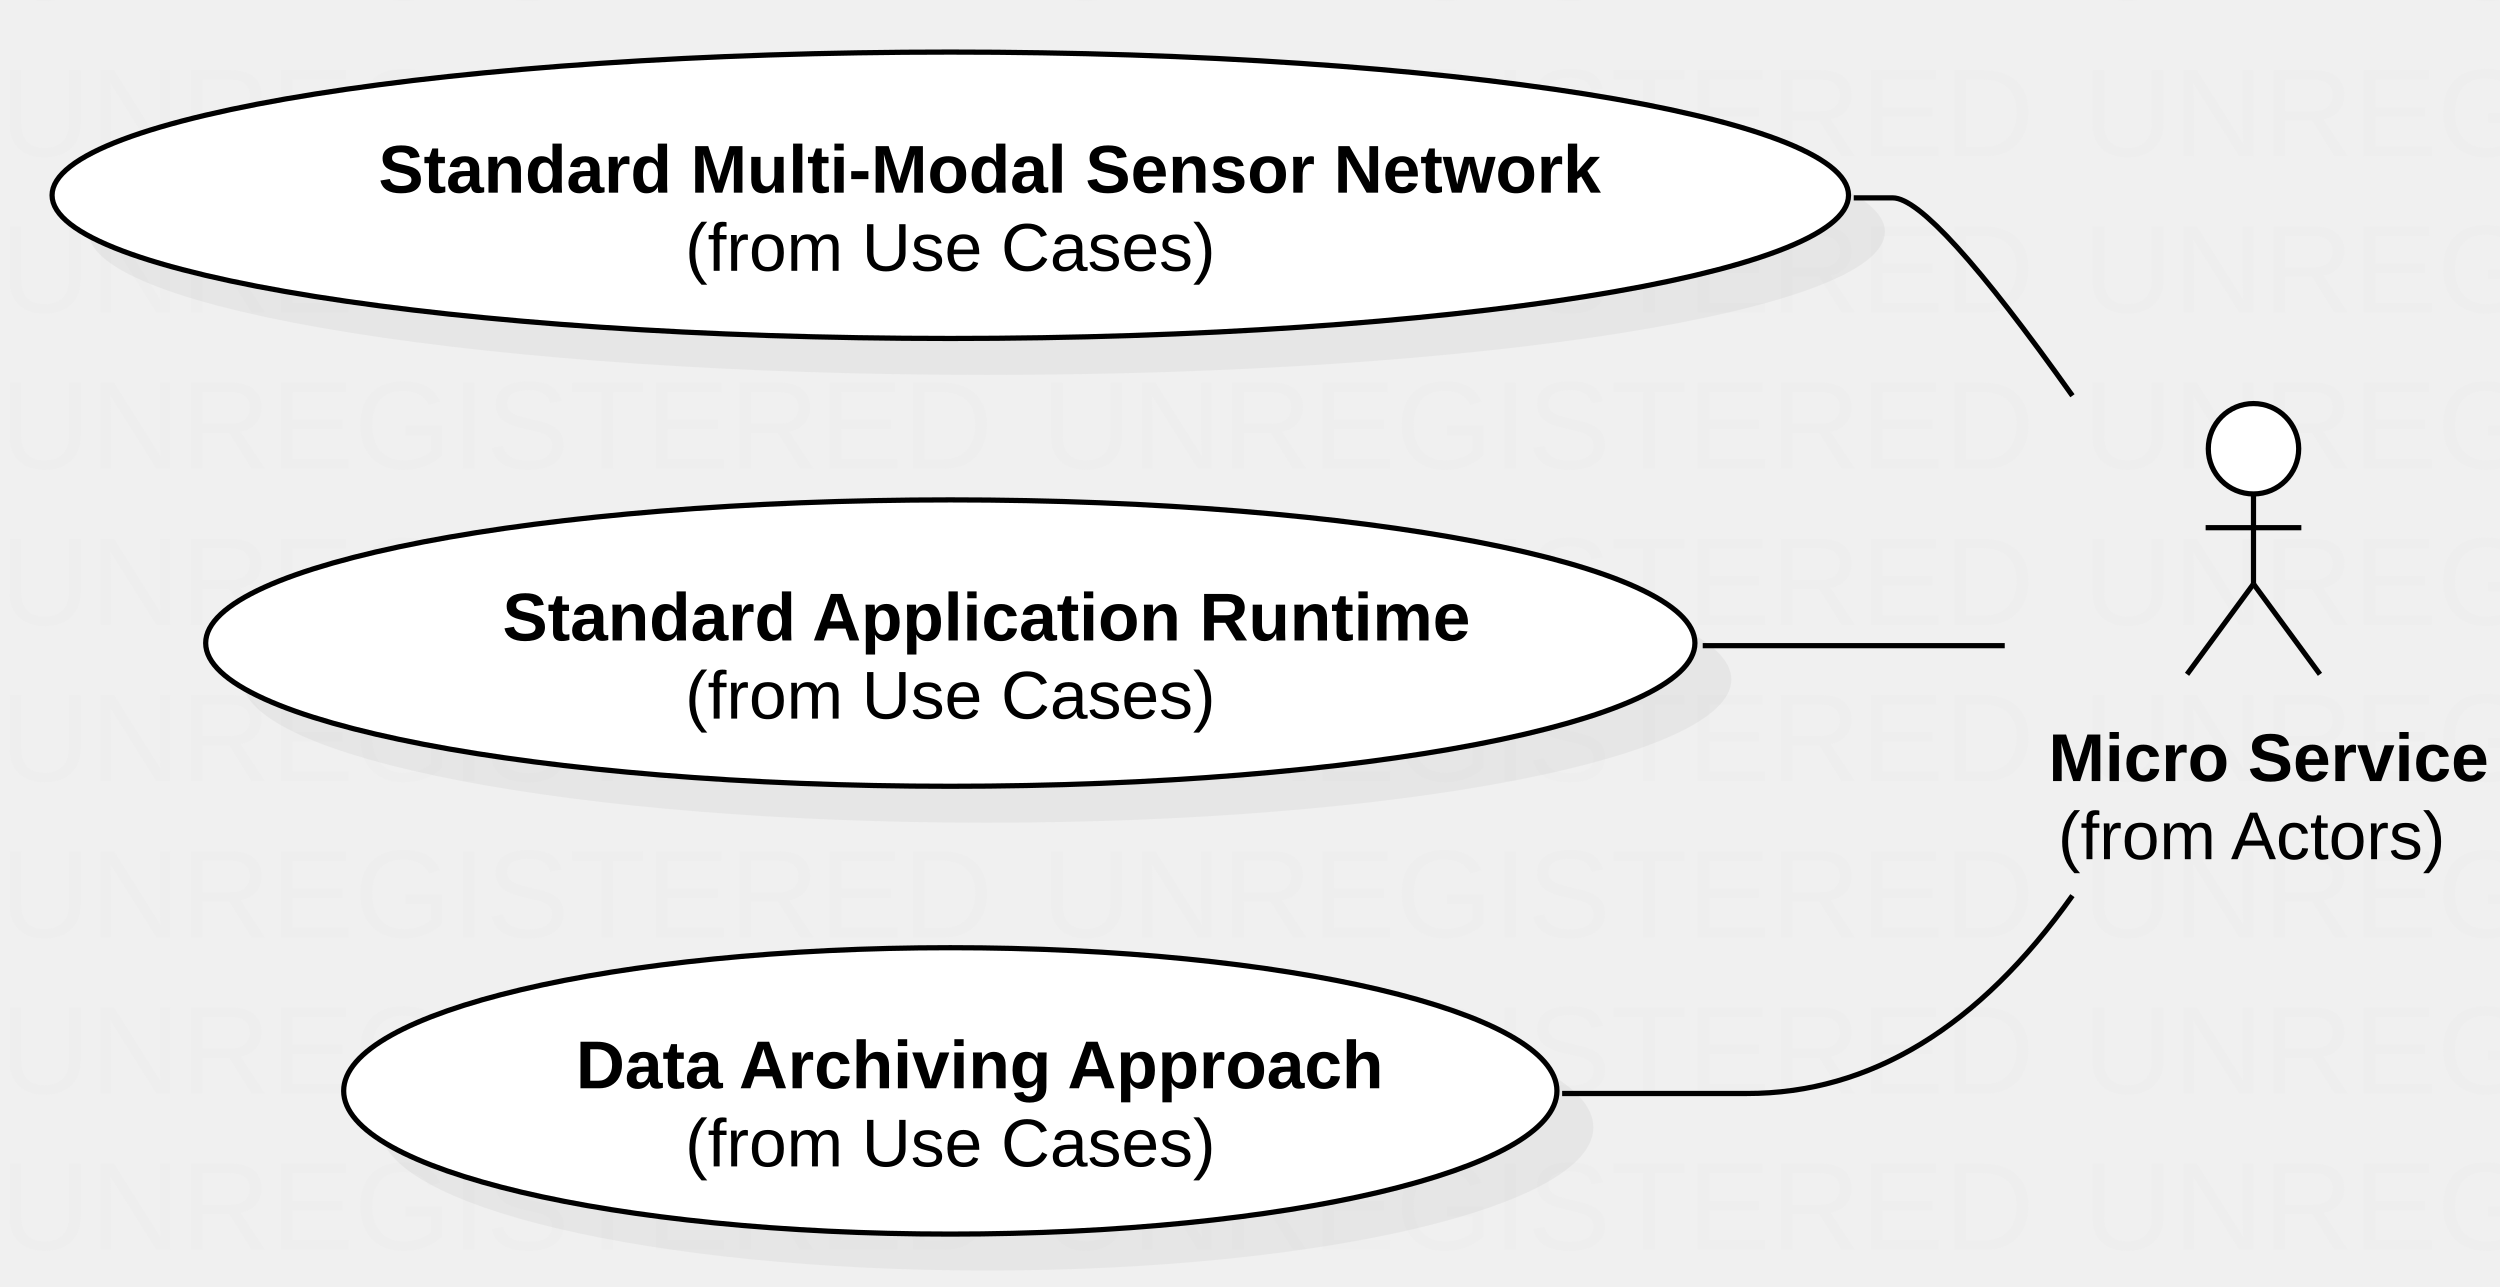
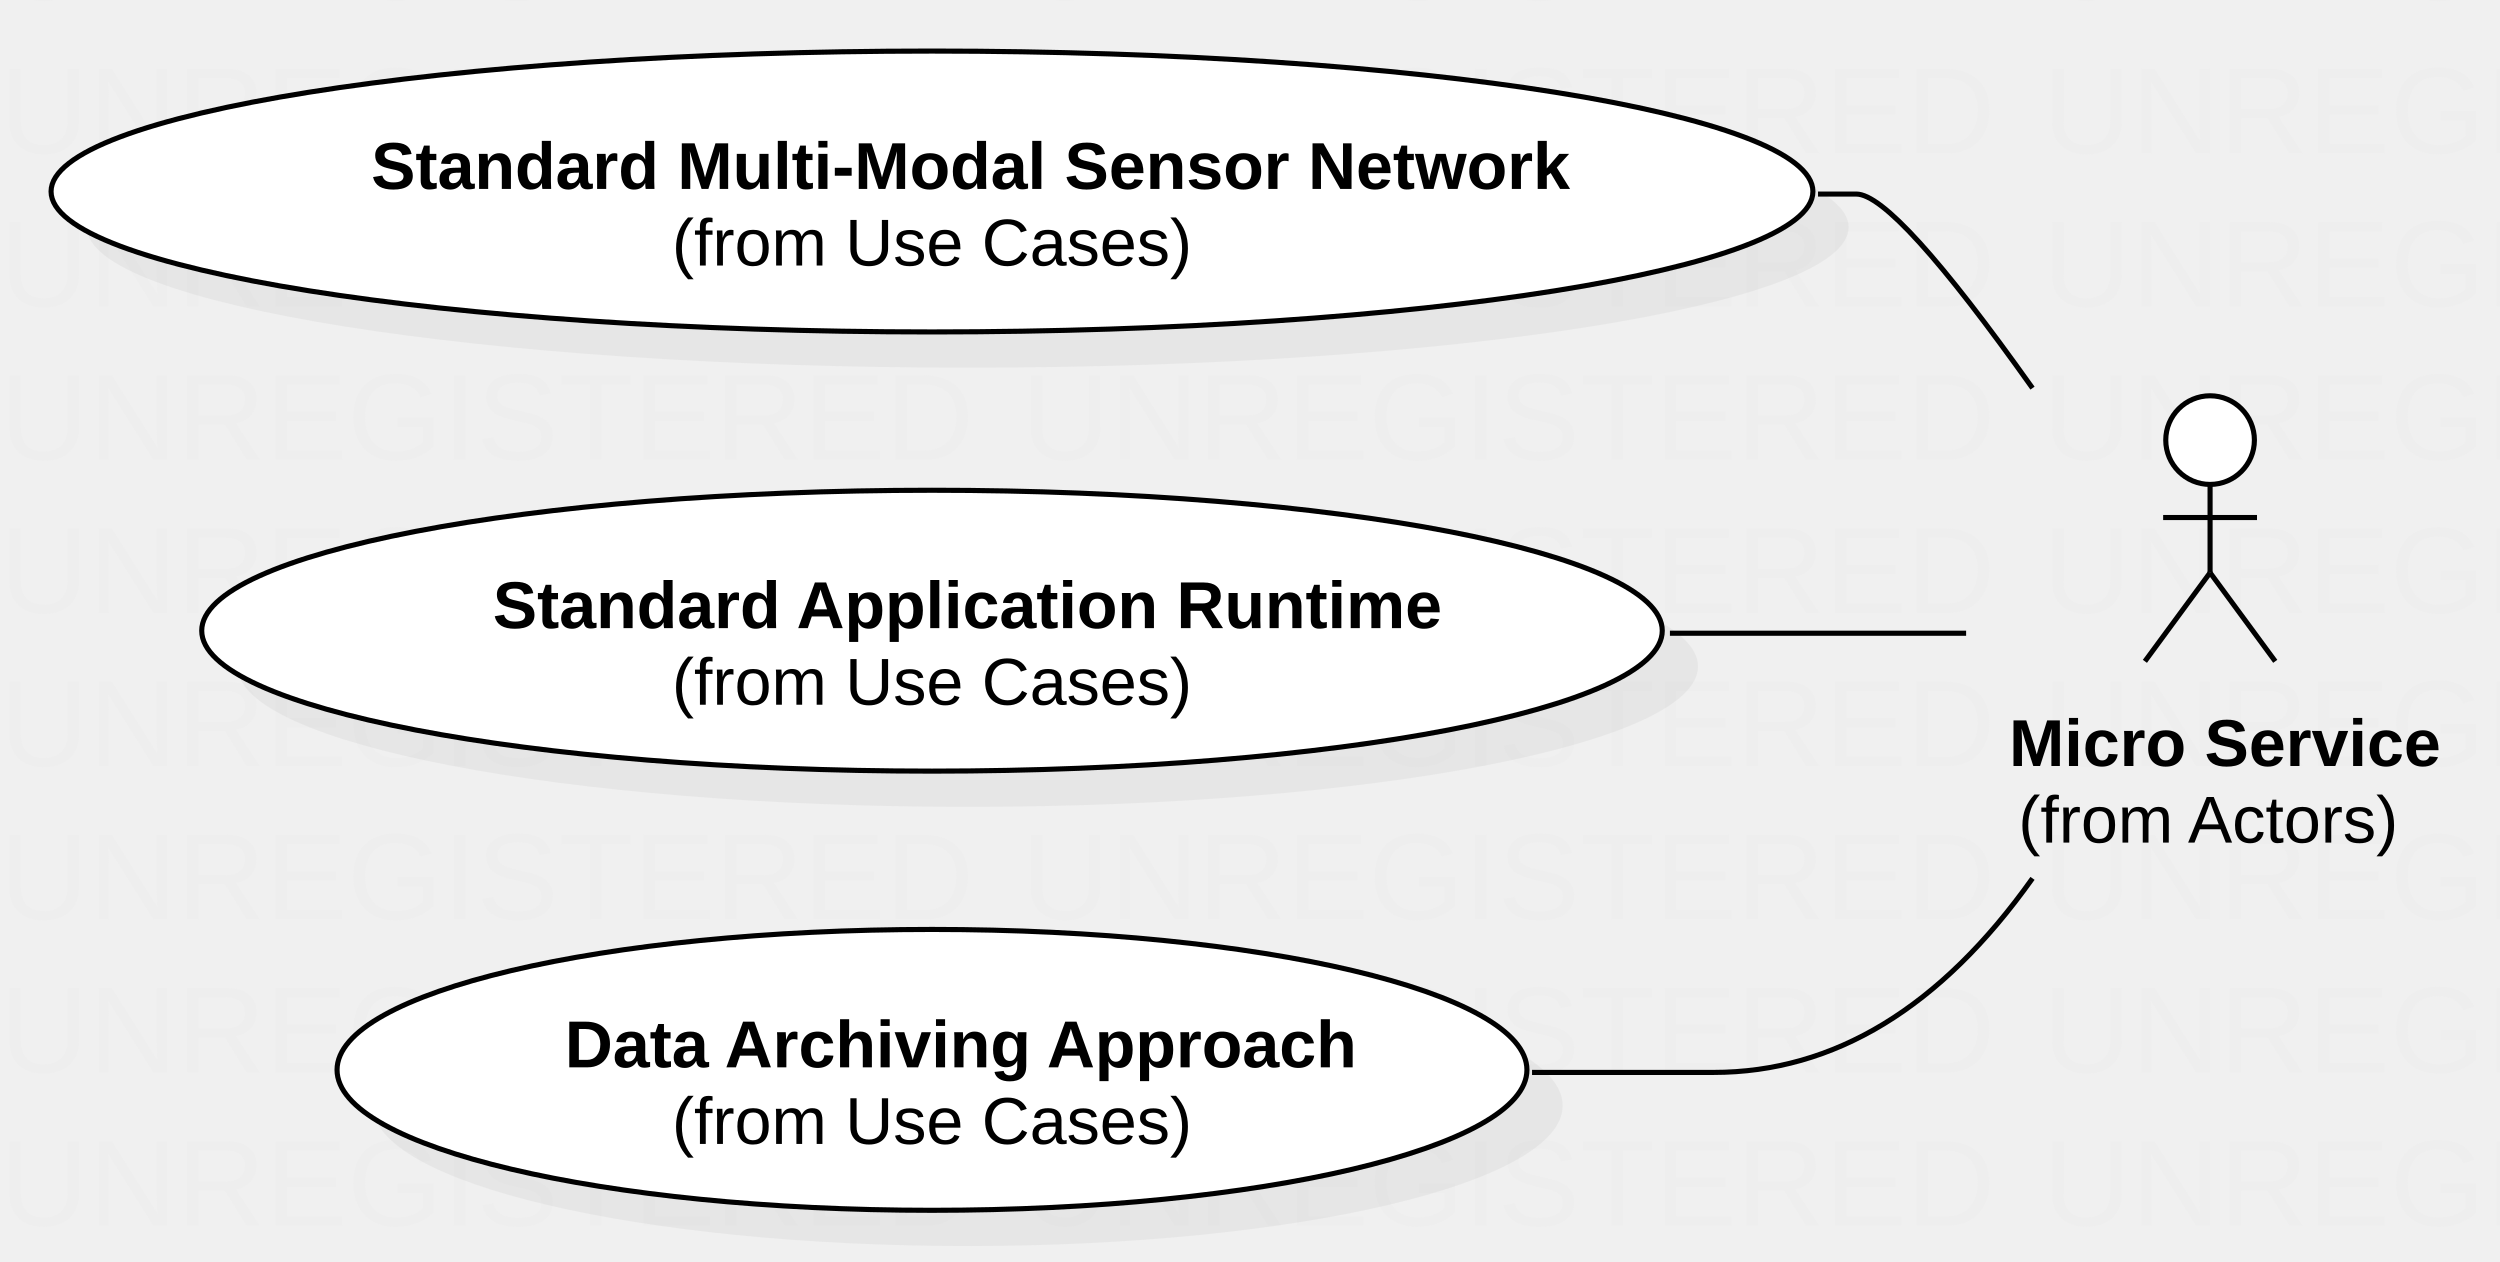
- <svg xmlns="http://www.w3.org/2000/svg" version="1.1" width="480.112" height="247">
+ <svg xmlns="http://www.w3.org/2000/svg" version="1.1" width="489.544" height="247">
  <defs />
  <g>
    <text fill="#eeeeee" stroke="none" font-family="Arial" font-size="24px" font-style="normal" font-weight="normal" text-decoration="none" x="0" y="0">UNREGISTERED</text>
    <text fill="#eeeeee" stroke="none" font-family="Arial" font-size="24px" font-style="normal" font-weight="normal" text-decoration="none" x="0" y="30">UNREGISTERED</text>
    <text fill="#eeeeee" stroke="none" font-family="Arial" font-size="24px" font-style="normal" font-weight="normal" text-decoration="none" x="0" y="60">UNREGISTERED</text>
    <text fill="#eeeeee" stroke="none" font-family="Arial" font-size="24px" font-style="normal" font-weight="normal" text-decoration="none" x="0" y="90">UNREGISTERED</text>
    <text fill="#eeeeee" stroke="none" font-family="Arial" font-size="24px" font-style="normal" font-weight="normal" text-decoration="none" x="0" y="120">UNREGISTERED</text>
    <text fill="#eeeeee" stroke="none" font-family="Arial" font-size="24px" font-style="normal" font-weight="normal" text-decoration="none" x="0" y="150">UNREGISTERED</text>
    <text fill="#eeeeee" stroke="none" font-family="Arial" font-size="24px" font-style="normal" font-weight="normal" text-decoration="none" x="0" y="180">UNREGISTERED</text>
    <text fill="#eeeeee" stroke="none" font-family="Arial" font-size="24px" font-style="normal" font-weight="normal" text-decoration="none" x="0" y="210">UNREGISTERED</text>
    <text fill="#eeeeee" stroke="none" font-family="Arial" font-size="24px" font-style="normal" font-weight="normal" text-decoration="none" x="0" y="240">UNREGISTERED</text>
    <text fill="#eeeeee" stroke="none" font-family="Arial" font-size="24px" font-style="normal" font-weight="normal" text-decoration="none" x="200" y="0">UNREGISTERED</text>
    <text fill="#eeeeee" stroke="none" font-family="Arial" font-size="24px" font-style="normal" font-weight="normal" text-decoration="none" x="200" y="30">UNREGISTERED</text>
    <text fill="#eeeeee" stroke="none" font-family="Arial" font-size="24px" font-style="normal" font-weight="normal" text-decoration="none" x="200" y="60">UNREGISTERED</text>
    <text fill="#eeeeee" stroke="none" font-family="Arial" font-size="24px" font-style="normal" font-weight="normal" text-decoration="none" x="200" y="90">UNREGISTERED</text>
    <text fill="#eeeeee" stroke="none" font-family="Arial" font-size="24px" font-style="normal" font-weight="normal" text-decoration="none" x="200" y="120">UNREGISTERED</text>
    <text fill="#eeeeee" stroke="none" font-family="Arial" font-size="24px" font-style="normal" font-weight="normal" text-decoration="none" x="200" y="150">UNREGISTERED</text>
    <text fill="#eeeeee" stroke="none" font-family="Arial" font-size="24px" font-style="normal" font-weight="normal" text-decoration="none" x="200" y="180">UNREGISTERED</text>
    <text fill="#eeeeee" stroke="none" font-family="Arial" font-size="24px" font-style="normal" font-weight="normal" text-decoration="none" x="200" y="210">UNREGISTERED</text>
    <text fill="#eeeeee" stroke="none" font-family="Arial" font-size="24px" font-style="normal" font-weight="normal" text-decoration="none" x="200" y="240">UNREGISTERED</text>
    <text fill="#eeeeee" stroke="none" font-family="Arial" font-size="24px" font-style="normal" font-weight="normal" text-decoration="none" x="400" y="0">UNREGISTERED</text>
    <text fill="#eeeeee" stroke="none" font-family="Arial" font-size="24px" font-style="normal" font-weight="normal" text-decoration="none" x="400" y="30">UNREGISTERED</text>
    <text fill="#eeeeee" stroke="none" font-family="Arial" font-size="24px" font-style="normal" font-weight="normal" text-decoration="none" x="400" y="60">UNREGISTERED</text>
    <text fill="#eeeeee" stroke="none" font-family="Arial" font-size="24px" font-style="normal" font-weight="normal" text-decoration="none" x="400" y="90">UNREGISTERED</text>
    <text fill="#eeeeee" stroke="none" font-family="Arial" font-size="24px" font-style="normal" font-weight="normal" text-decoration="none" x="400" y="120">UNREGISTERED</text>
    <text fill="#eeeeee" stroke="none" font-family="Arial" font-size="24px" font-style="normal" font-weight="normal" text-decoration="none" x="400" y="150">UNREGISTERED</text>
    <text fill="#eeeeee" stroke="none" font-family="Arial" font-size="24px" font-style="normal" font-weight="normal" text-decoration="none" x="400" y="180">UNREGISTERED</text>
    <text fill="#eeeeee" stroke="none" font-family="Arial" font-size="24px" font-style="normal" font-weight="normal" text-decoration="none" x="400" y="210">UNREGISTERED</text>
    <text fill="#eeeeee" stroke="none" font-family="Arial" font-size="24px" font-style="normal" font-weight="normal" text-decoration="none" x="400" y="240">UNREGISTERED</text>
    <g transform="translate(-498,-410) scale(1,1)">
      <path fill="#C0C0C0" stroke="none" d="M 515 454.5 C 515 439.312 592.231 427 687.5 427 C 782.769 427 860 439.312 860 454.5 C 860 469.688 782.769 482 687.5 482 C 592.231 482 515 469.688 515 454.5 Z" opacity="0.2" />
    </g>
    <g transform="translate(-498,-410) scale(1,1)">
      <path fill="#ffffff" stroke="none" d="M 508 447.5 C 508 432.312 585.231 420 680.5 420 C 775.769 420 853 432.312 853 447.5 C 853 462.688 775.769 475 680.5 475 C 585.231 475 508 462.688 508 447.5 Z" />
    </g>
    <g transform="translate(-498,-410) scale(1,1)">
      <path fill="none" stroke="#000000" d="M 508 447.5 C 508 432.312 585.231 420 680.5 420 C 775.769 420 853 432.312 853 447.5 C 853 462.688 775.769 475 680.5 475 C 585.231 475 508 462.688 508 447.5 Z" stroke-miterlimit="10" />
    </g>
    <g transform="translate(-498,-410) scale(1,1)">
      <g>
        <path fill="none" stroke="none" />
        <text fill="#000000" stroke="none" font-family="Arial" font-size="13px" font-style="normal" font-weight="bold" text-decoration="none" x="570.676" y="447">Standard Multi-Modal Sensor Network</text>
      </g>
    </g>
    <g transform="translate(-498,-410) scale(1,1)">
      <g>
        <path fill="none" stroke="none" />
        <text fill="#000000" stroke="none" font-family="Arial" font-size="13px" font-style="normal" font-weight="normal" text-decoration="none" x="629.576" y="462">(from Use Cases)</text>
      </g>
    </g>
    <g transform="translate(-498,-410) scale(1,1)">
      <path fill="#C0C0C0" stroke="none" d="M 544.5 540.5 C 544.5 525.312 608.523 513 687.5 513 C 766.477 513 830.5 525.312 830.5 540.5 C 830.5 555.688 766.477 568 687.5 568 C 608.523 568 544.5 555.688 544.5 540.5 Z" opacity="0.2" />
    </g>
    <g transform="translate(-498,-410) scale(1,1)">
      <path fill="#ffffff" stroke="none" d="M 537.5 533.5 C 537.5 518.312 601.523 506 680.5 506 C 759.477 506 823.5 518.312 823.5 533.5 C 823.5 548.688 759.477 561 680.5 561 C 601.523 561 537.5 548.688 537.5 533.5 Z" />
    </g>
    <g transform="translate(-498,-410) scale(1,1)">
      <path fill="none" stroke="#000000" d="M 537.5 533.5 C 537.5 518.312 601.523 506 680.5 506 C 759.477 506 823.5 518.312 823.5 533.5 C 823.5 548.688 759.477 561 680.5 561 C 601.523 561 537.5 548.688 537.5 533.5 Z" stroke-miterlimit="10" />
    </g>
    <g transform="translate(-498,-410) scale(1,1)">
      <g>
        <path fill="none" stroke="none" />
        <text fill="#000000" stroke="none" font-family="Arial" font-size="13px" font-style="normal" font-weight="bold" text-decoration="none" x="594.505" y="533">Standard Application Runtime</text>
      </g>
    </g>
    <g transform="translate(-498,-410) scale(1,1)">
      <g>
        <path fill="none" stroke="none" />
        <text fill="#000000" stroke="none" font-family="Arial" font-size="13px" font-style="normal" font-weight="normal" text-decoration="none" x="629.576" y="548">(from Use Cases)</text>
      </g>
    </g>
    <g transform="translate(-498,-410) scale(1,1)">
      <path fill="#C0C0C0" stroke="none" d="M 571 626.5 C 571 611.312 623.159 599 687.5 599 C 751.841 599 804 611.312 804 626.5 C 804 641.688 751.841 654 687.5 654 C 623.159 654 571 641.688 571 626.5 Z" opacity="0.2" />
    </g>
    <g transform="translate(-498,-410) scale(1,1)">
      <path fill="#ffffff" stroke="none" d="M 564 619.5 C 564 604.312 616.159 592 680.5 592 C 744.841 592 797 604.312 797 619.5 C 797 634.688 744.841 647 680.5 647 C 616.159 647 564 634.688 564 619.5 Z" />
    </g>
    <g transform="translate(-498,-410) scale(1,1)">
      <path fill="none" stroke="#000000" d="M 564 619.5 C 564 604.312 616.159 592 680.5 592 C 744.841 592 797 604.312 797 619.5 C 797 634.688 744.841 647 680.5 647 C 616.159 647 564 634.688 564 619.5 Z" stroke-miterlimit="10" />
    </g>
    <g transform="translate(-498,-410) scale(1,1)">
      <g>
        <path fill="none" stroke="none" />
        <text fill="#000000" stroke="none" font-family="Arial" font-size="13px" font-style="normal" font-weight="bold" text-decoration="none" x="608.6" y="619">Data Archiving Approach</text>
      </g>
    </g>
    <g transform="translate(-498,-410) scale(1,1)">
      <g>
        <path fill="none" stroke="none" />
        <text fill="#000000" stroke="none" font-family="Arial" font-size="13px" font-style="normal" font-weight="normal" text-decoration="none" x="629.576" y="634">(from Use Cases)</text>
      </g>
    </g>
    <g transform="translate(-498,-410) scale(1,1)">
      <path fill="#ffffff" stroke="none" d="M 922.093 496.18 C 922.093 491.386 925.979 487.5 930.772 487.5 C 935.566 487.5 939.451 491.386 939.451 496.18 C 939.451 500.974 935.566 504.86 930.772 504.86 C 925.979 504.86 922.093 500.974 922.093 496.18 Z" />
    </g>
    <g transform="translate(-498,-410) scale(1,1)">
      <path fill="none" stroke="#000000" d="M 922.093 496.18 C 922.093 491.386 925.979 487.5 930.772 487.5 C 935.566 487.5 939.451 491.386 939.451 496.18 C 939.451 500.974 935.566 504.86 930.772 504.86 C 925.979 504.86 922.093 500.974 922.093 496.18 Z" stroke-miterlimit="10" />
    </g>
    <g transform="translate(-498,-410) scale(1,1)">
      <path fill="none" stroke="#000000" d="M 930.772 504.86 L 930.772 522.14" stroke-miterlimit="10" />
    </g>
    <g transform="translate(-498,-410) scale(1,1)">
      <path fill="none" stroke="#000000" d="M 921.582 511.34 L 939.962 511.34" stroke-miterlimit="10" />
    </g>
    <g transform="translate(-498,-410) scale(1,1)">
      <path fill="none" stroke="#000000" d="M 930.772 522.14 L 918.009 539.5" stroke-miterlimit="10" />
    </g>
    <g transform="translate(-498,-410) scale(1,1)">
      <path fill="none" stroke="#000000" d="M 930.772 522.14 L 943.536 539.5" stroke-miterlimit="10" />
    </g>
    <g transform="translate(-498,-410) scale(1,1)">
      <g>
        <path fill="none" stroke="none" />
        <text fill="#000000" stroke="none" font-family="Arial" font-size="13px" font-style="normal" font-weight="bold" text-decoration="none" x="891.404" y="560">Micro Service</text>
      </g>
    </g>
    <g transform="translate(-498,-410) scale(1,1)">
      <g>
        <path fill="none" stroke="none" />
        <text fill="#000000" stroke="none" font-family="Arial" font-size="13px" font-style="normal" font-weight="normal" text-decoration="none" x="893.216" y="575">(from Actors)</text>
      </g>
    </g>
    <g transform="translate(-498,-410) scale(1,1)">
      <path fill="none" stroke="#000000" d="M 854 448 Q 854 448 861.5 448 Q 869 448 896 486" stroke-miterlimit="10" />
    </g>
    <g transform="translate(-498,-410) scale(1,1)">
      <path fill="none" stroke="#000000" d="M 825 534 Q 825 534 847 534 Q 869 534 883 534" stroke-miterlimit="10" />
    </g>
    <g transform="translate(-498,-410) scale(1,1)">
      <path fill="none" stroke="#000000" d="M 798 620 Q 798 620 833.5 620 Q 869 620 896 582" stroke-miterlimit="10" />
    </g>
  </g>
</svg>
